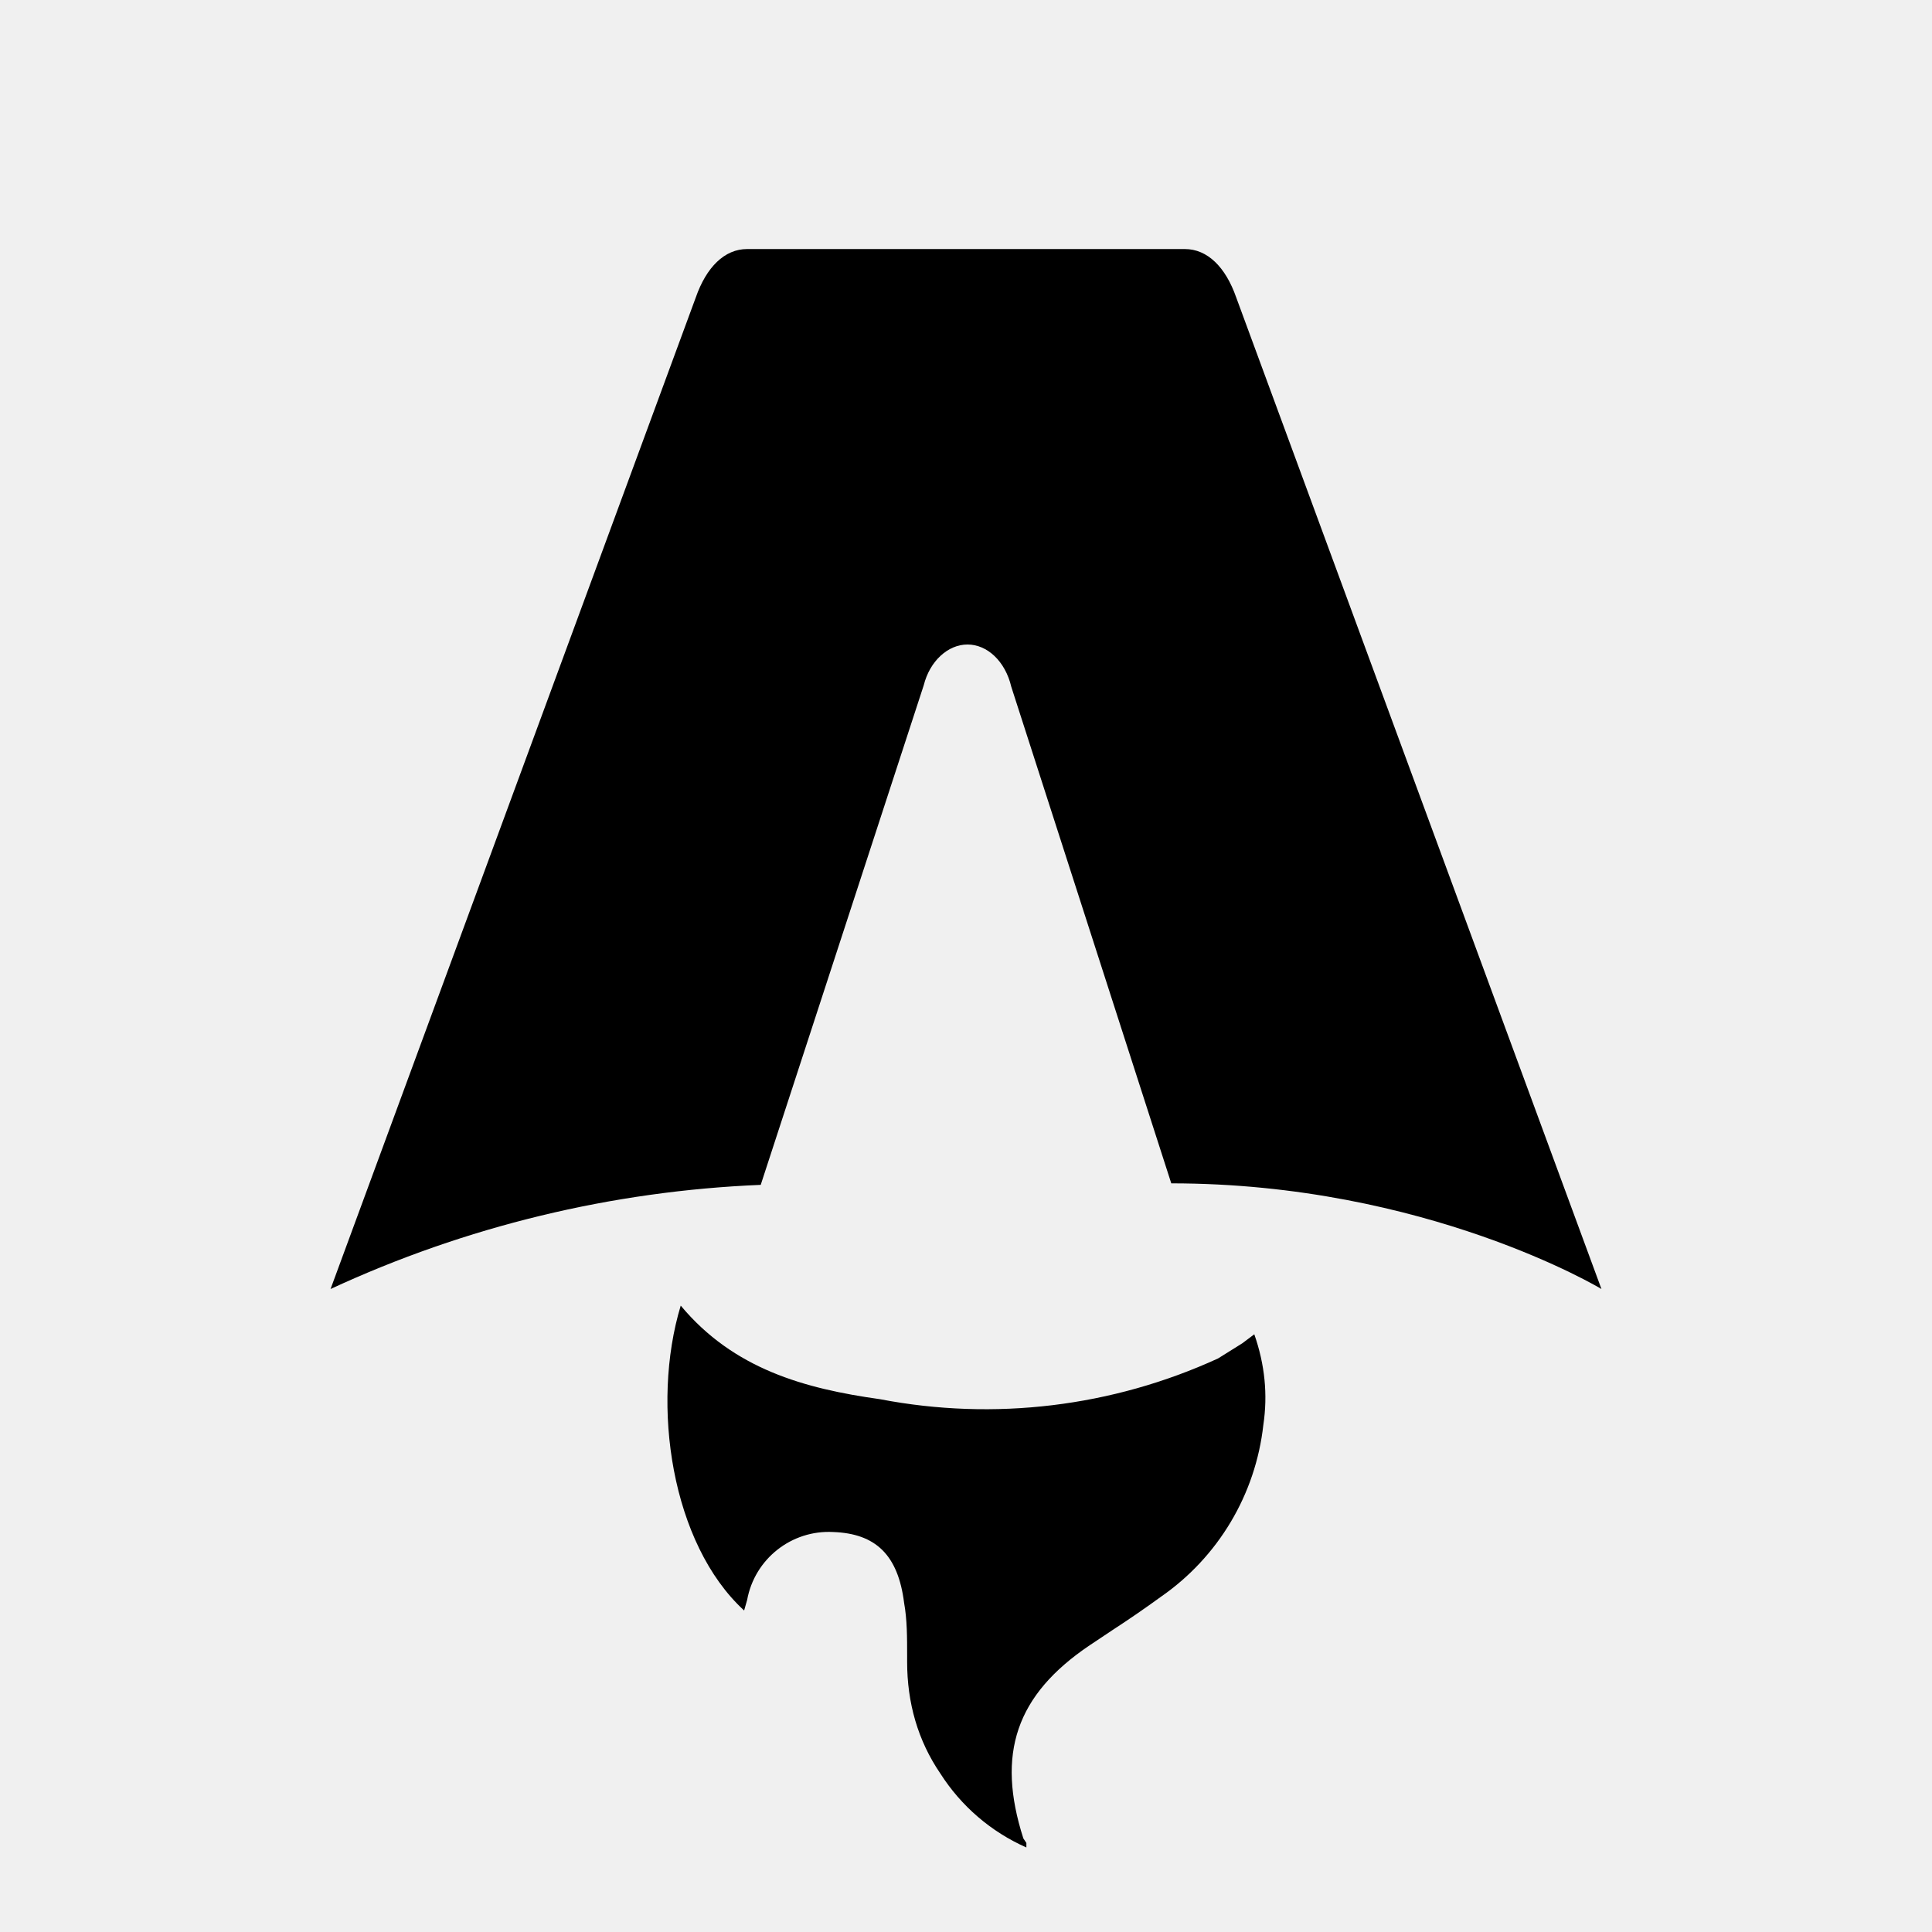
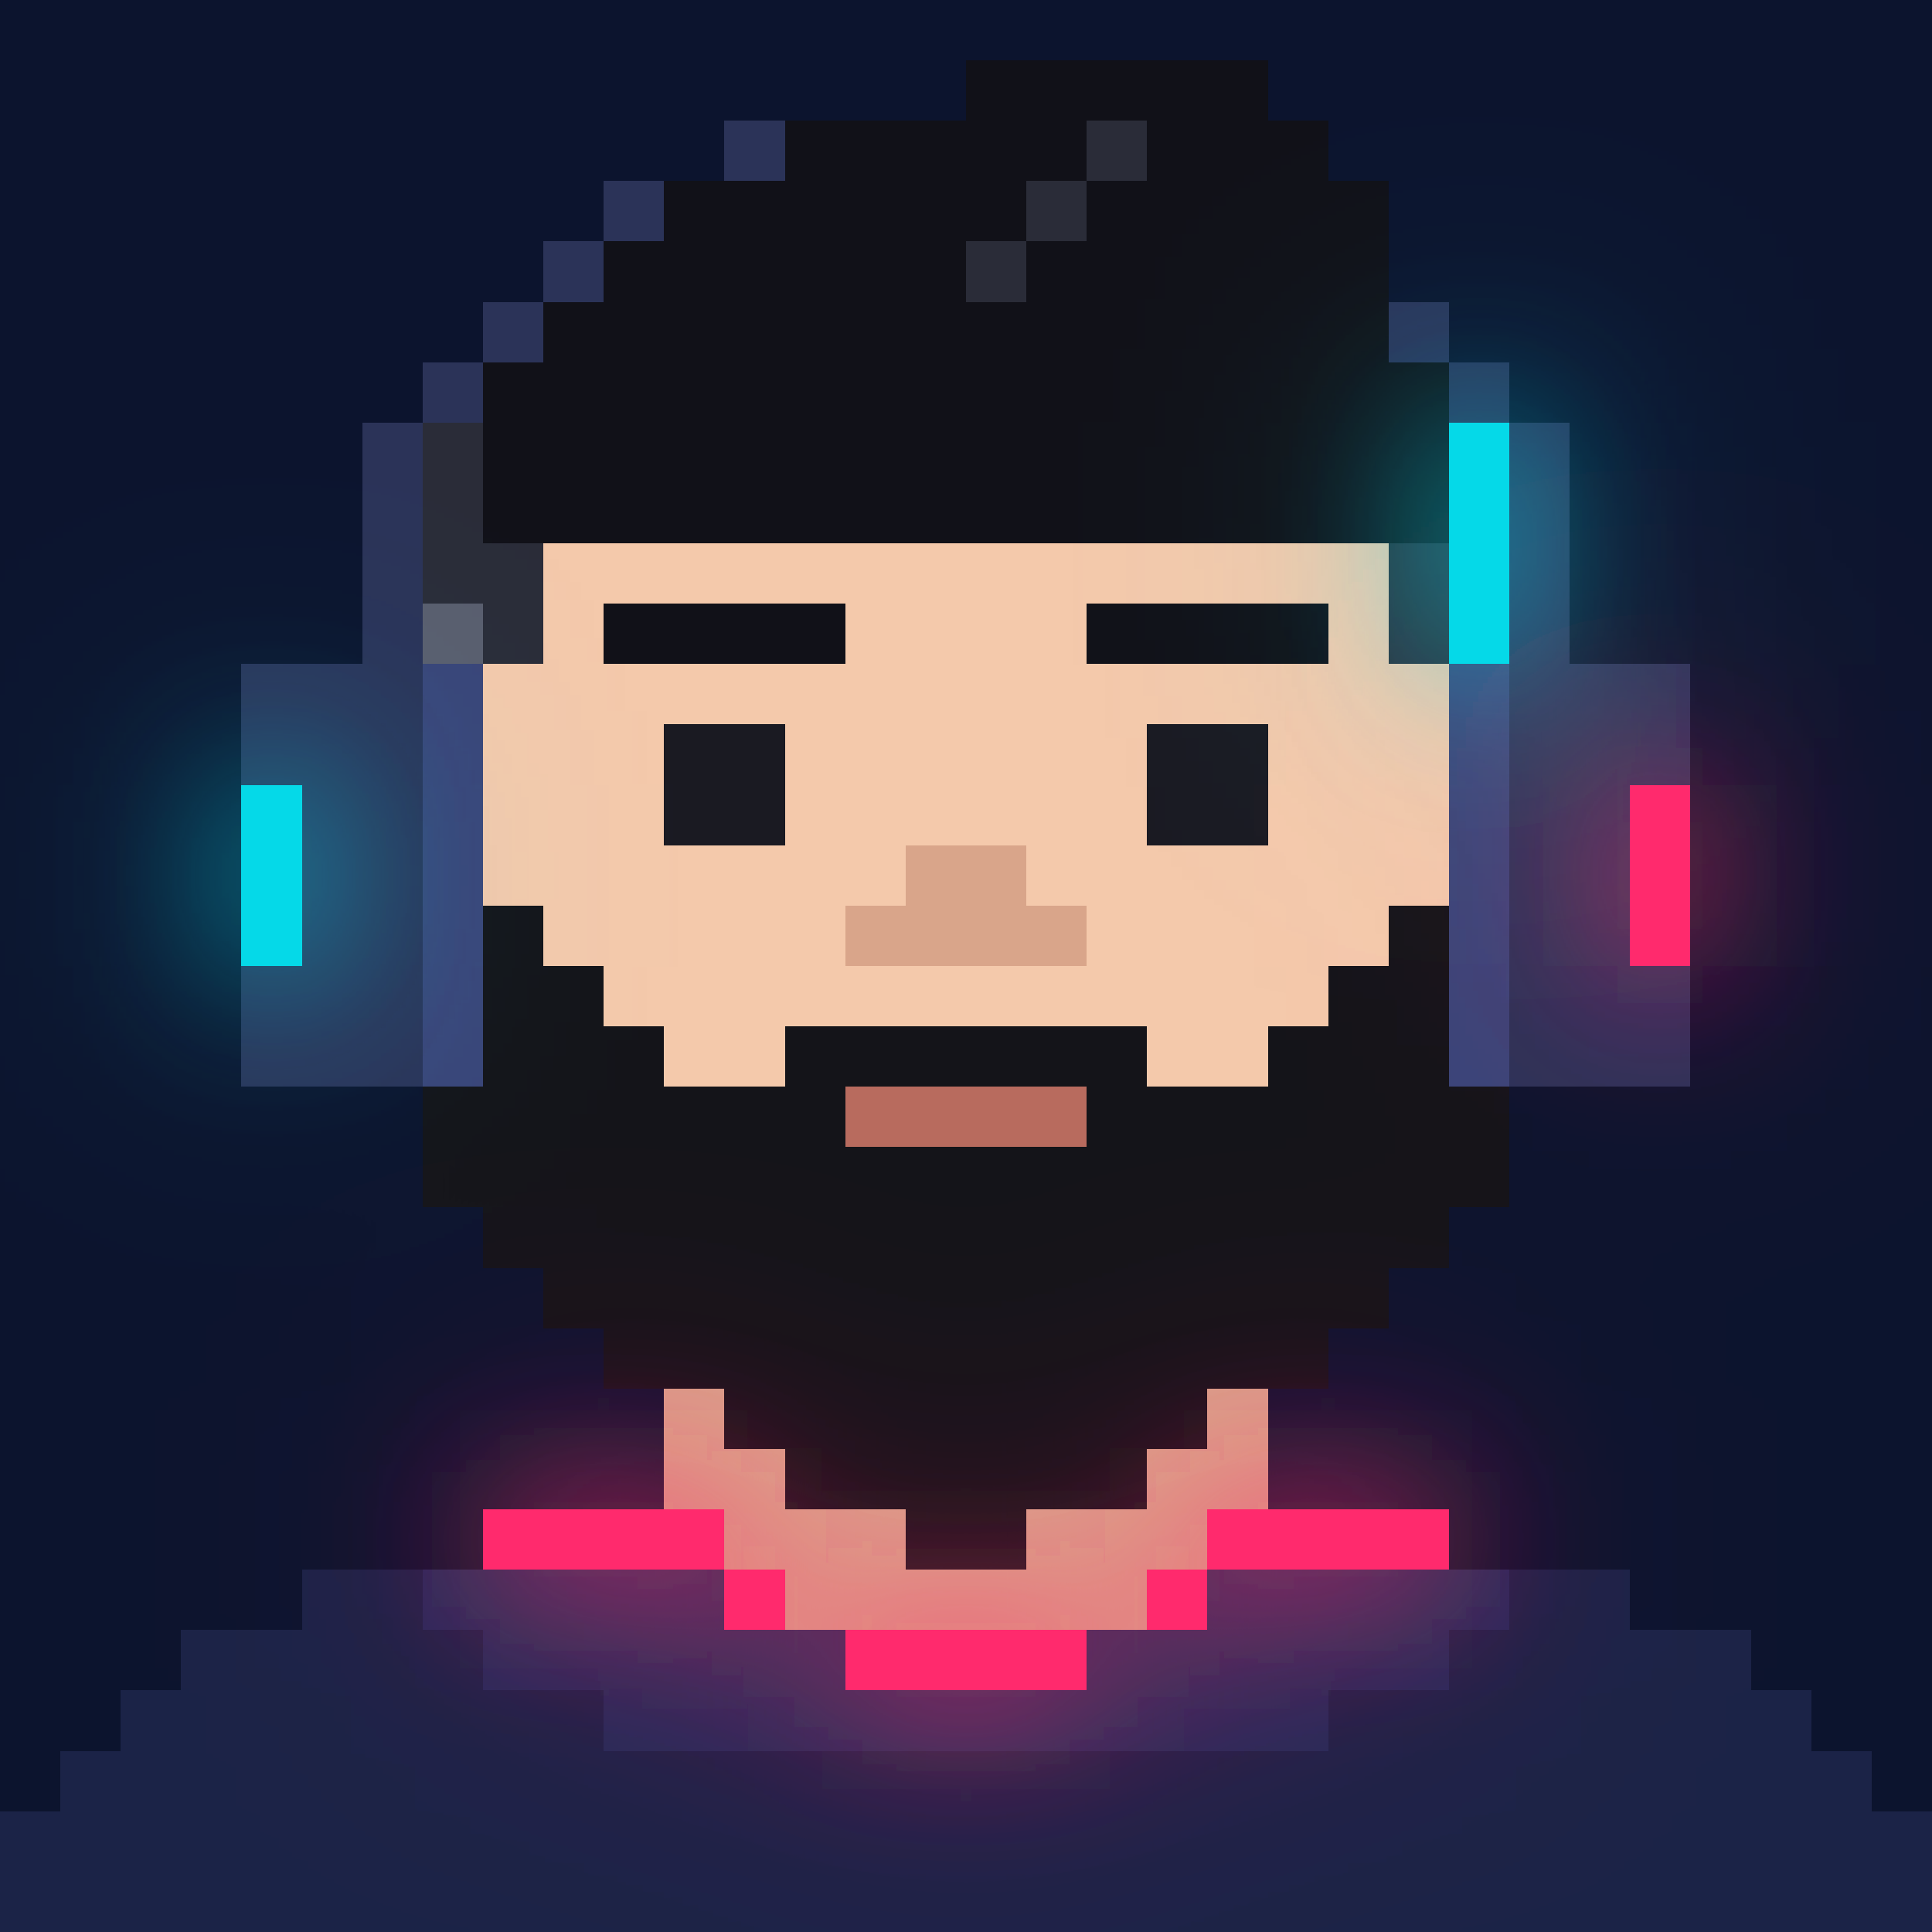
- <svg xmlns="http://www.w3.org/2000/svg" fill="none" viewBox="0 0 128 128">
-   <path d="M50.4 78.5a75.1 75.1 0 0 0-28.5 6.9l24.2-65.7c.7-2 1.9-3.2 3.4-3.2h29c1.5 0 2.7 1.2 3.4 3.2l24.2 65.7s-11.6-7-28.5-7L67 45.5c-.4-1.7-1.6-2.8-2.9-2.8-1.3 0-2.5 1.1-2.9 2.7L50.4 78.5Zm-1.1 28.2Zm-4.2-20.2c-2 6.6-.6 15.8 4.2 20.2a17.5 17.5 0 0 1 .2-.7 5.5 5.5 0 0 1 5.7-4.5c2.8.1 4.3 1.5 4.7 4.7.2 1.1.2 2.3.2 3.5v.4c0 2.7.7 5.2 2.2 7.4a13 13 0 0 0 5.7 4.9v-.3l-.2-.3c-1.8-5.6-.5-9.5 4.4-12.8l1.5-1a73 73 0 0 0 3.2-2.2 16 16 0 0 0 6.8-11.4c.3-2 .1-4-.6-6l-.8.6-1.6 1a37 37 0 0 1-22.4 2.7c-5-.7-9.7-2-13.2-6.2Z" />
-   <style>
-         path { fill: #000; }
-         @media (prefers-color-scheme: dark) {
-             path { fill: #FFF; }
-         }
-     </style>
+ <svg xmlns="http://www.w3.org/2000/svg" viewBox="0 0 32 32" shape-rendering="crispEdges">
+   <defs>
+     <filter id="favicon-glow" x="-30%" y="-30%" width="160%" height="160%">
+       <feGaussianBlur stdDeviation="1.3" />
+     </filter>
+     <filter id="favicon-aura" x="-50%" y="-50%" width="200%" height="200%">
+       <feGaussianBlur stdDeviation="2.6" />
+     </filter>
+   </defs>
+   <rect width="32" height="32" fill="#0c142e" />
+   <path fill="#141419" d="M8 15h1v1h-1zM23 15h1v1h-1zM8 16h2v1h-2zM22 16h2v1h-2zM8 17h3v1h-3zM13 17h6v1h-6zM21 17h3v1h-3zM7 18h7v1h-7zM18 18h7v1h-7zM7 19h18v1h-18zM8 20h16v1h-16zM9 21h14v1h-14zM10 22h12v1h-12zM12 23h8v1h-8zM13 24h6v1h-6zM15 25h2v1h-2z" />
+   <path fill="#05d9e8" d="M24 7h1v1h-1zM24 8h1v1h-1zM24 9h1v1h-1zM24 10h1v1h-1zM4 13h1v1h-1zM4 14h1v1h-1zM4 15h1v1h-1z" />
+   <path fill="#1a1a22" d="M11 12h2v1h-2zM19 12h2v1h-2zM11 13h2v1h-2zM19 13h2v1h-2z" />
+   <path fill="#2a2c38" d="M18 2h1v1h-1zM17 3h1v1h-1zM16 4h1v1h-1zM7 7h1v1h-1zM7 8h1v1h-1zM7 9h2v1h-2zM23 9h1v1h-1zM8 10h1v1h-1zM23 10h1v1h-1z" />
+   <path fill="#2b3358" d="M12 2h1v1h-1zM10 3h1v1h-1zM9 4h1v1h-1zM8 5h1v1h-1zM23 5h1v1h-1zM7 6h1v1h-1zM24 6h1v1h-1zM6 7h1v1h-1zM25 7h1v1h-1zM6 8h1v1h-1zM25 8h1v1h-1zM6 9h1v1h-1zM25 9h1v1h-1zM6 10h1v1h-1zM25 10h1v1h-1zM4 11h3v1h-3zM25 11h3v1h-3zM4 12h3v1h-3zM25 12h3v1h-3zM5 13h2v1h-2zM25 13h2v1h-2zM5 14h2v1h-2zM25 14h2v1h-2zM5 15h2v1h-2zM25 15h2v1h-2zM4 16h3v1h-3zM25 16h3v1h-3zM4 17h3v1h-3zM25 17h3v1h-3z" />
+   <path fill="#1b2347" d="M5 26h2v1h-2zM25 26h2v1h-2zM3 27h5v1h-5zM24 27h5v1h-5zM2 28h8v1h-8zM22 28h8v1h-8zM1 29h30v1h-30zM0 30h32v1h-32zM0 31h32v1h-32z" />
+   <path fill="#111118" d="M16 1h5v1h-5zM13 2h5v1h-5zM19 2h3v1h-3zM11 3h6v1h-6zM18 3h5v1h-5zM10 4h6v1h-6zM17 4h6v1h-6zM9 5h14v1h-14zM8 6h16v1h-16zM8 7h16v1h-16zM8 8h16v1h-16zM10 10h4v1h-4zM18 10h4v1h-4z" />
+   <path fill="#5a5e6e" d="M7 10h1v1h-1z" />
+   <path fill="#b86b5e" d="M14 18h4v1h-4z" />
+   <path fill="#ff2a6d" d="M27 13h1v1h-1zM27 14h1v1h-1zM27 15h1v1h-1zM8 25h4v1h-4zM20 25h4v1h-4zM12 26h1v1h-1zM19 26h1v1h-1zM14 27h4v1h-4z" />
+   <path fill="#f4c9ab" d="M9 9h14v1h-14zM9 10h1v1h-1zM14 10h4v1h-4zM22 10h1v1h-1zM8 11h16v1h-16zM8 12h3v1h-3zM13 12h6v1h-6zM21 12h3v1h-3zM8 13h3v1h-3zM13 13h6v1h-6zM21 13h3v1h-3zM8 14h7v1h-7zM17 14h7v1h-7zM9 15h5v1h-5zM18 15h5v1h-5zM10 16h12v1h-12zM11 17h2v1h-2zM19 17h2v1h-2z" />
+   <path fill="#3a4578" d="M7 11h1v1h-1zM24 11h1v1h-1zM7 12h1v1h-1zM24 12h1v1h-1zM7 13h1v1h-1zM24 13h1v1h-1zM7 14h1v1h-1zM24 14h1v1h-1zM7 15h1v1h-1zM24 15h1v1h-1zM7 16h1v1h-1zM24 16h1v1h-1zM7 17h1v1h-1zM24 17h1v1h-1z" />
+   <path fill="#232c58" d="M7 26h5v1h-5zM20 26h5v1h-5zM8 27h6v1h-6zM18 27h6v1h-6zM10 28h12v1h-12z" />
+   <path fill="#d9a58a" d="M15 14h2v1h-2zM14 15h4v1h-4zM11 23h1v1h-1zM20 23h1v1h-1zM11 24h2v1h-2zM19 24h2v1h-2zM12 25h3v1h-3zM17 25h3v1h-3zM13 26h6v1h-6z" />
+   <g class="favicon-aura" filter="url(#favicon-aura)" opacity=".8">
+     <path fill="#05d9e8" d="M24 7h1v1h-1zM24 8h1v1h-1zM24 9h1v1h-1zM24 10h1v1h-1zM4 13h1v1h-1zM4 14h1v1h-1zM4 15h1v1h-1z" />
+     <path fill="#ff2a6d" d="M27 13h1v1h-1zM27 14h1v1h-1zM27 15h1v1h-1zM8 25h4v1h-4zM20 25h4v1h-4zM12 26h1v1h-1zM19 26h1v1h-1zM14 27h4v1h-4z" />
+   </g>
+   <g class="favicon-halo" filter="url(#favicon-glow)">
+     <path fill="#05d9e8" d="M24 7h1v1h-1zM24 8h1v1h-1zM24 9h1v1h-1zM24 10h1v1h-1zM4 13h1v1h-1zM4 14h1v1h-1zM4 15h1v1h-1z" />
+     <path fill="#ff2a6d" d="M27 13h1v1h-1zM27 14h1v1h-1zM27 15h1v1h-1zM8 25h4v1h-4zM20 25h4v1h-4zM12 26h1v1h-1zM19 26h1v1h-1zM14 27h4v1h-4z" />
+   </g>
+   <g class="favicon-core">
+     <path fill="#05d9e8" d="M24 7h1v1h-1zM24 8h1v1h-1zM24 9h1v1h-1zM24 10h1v1h-1zM4 13h1v1h-1zM4 14h1v1h-1zM4 15h1v1h-1z" />
+     <path fill="#ff2a6d" d="M27 13h1v1h-1zM27 14h1v1h-1zM27 15h1v1h-1zM8 25h4v1h-4zM20 25h4v1h-4zM12 26h1v1h-1zM19 26h1v1h-1zM14 27h4v1h-4z" />
+   </g>
</svg>
